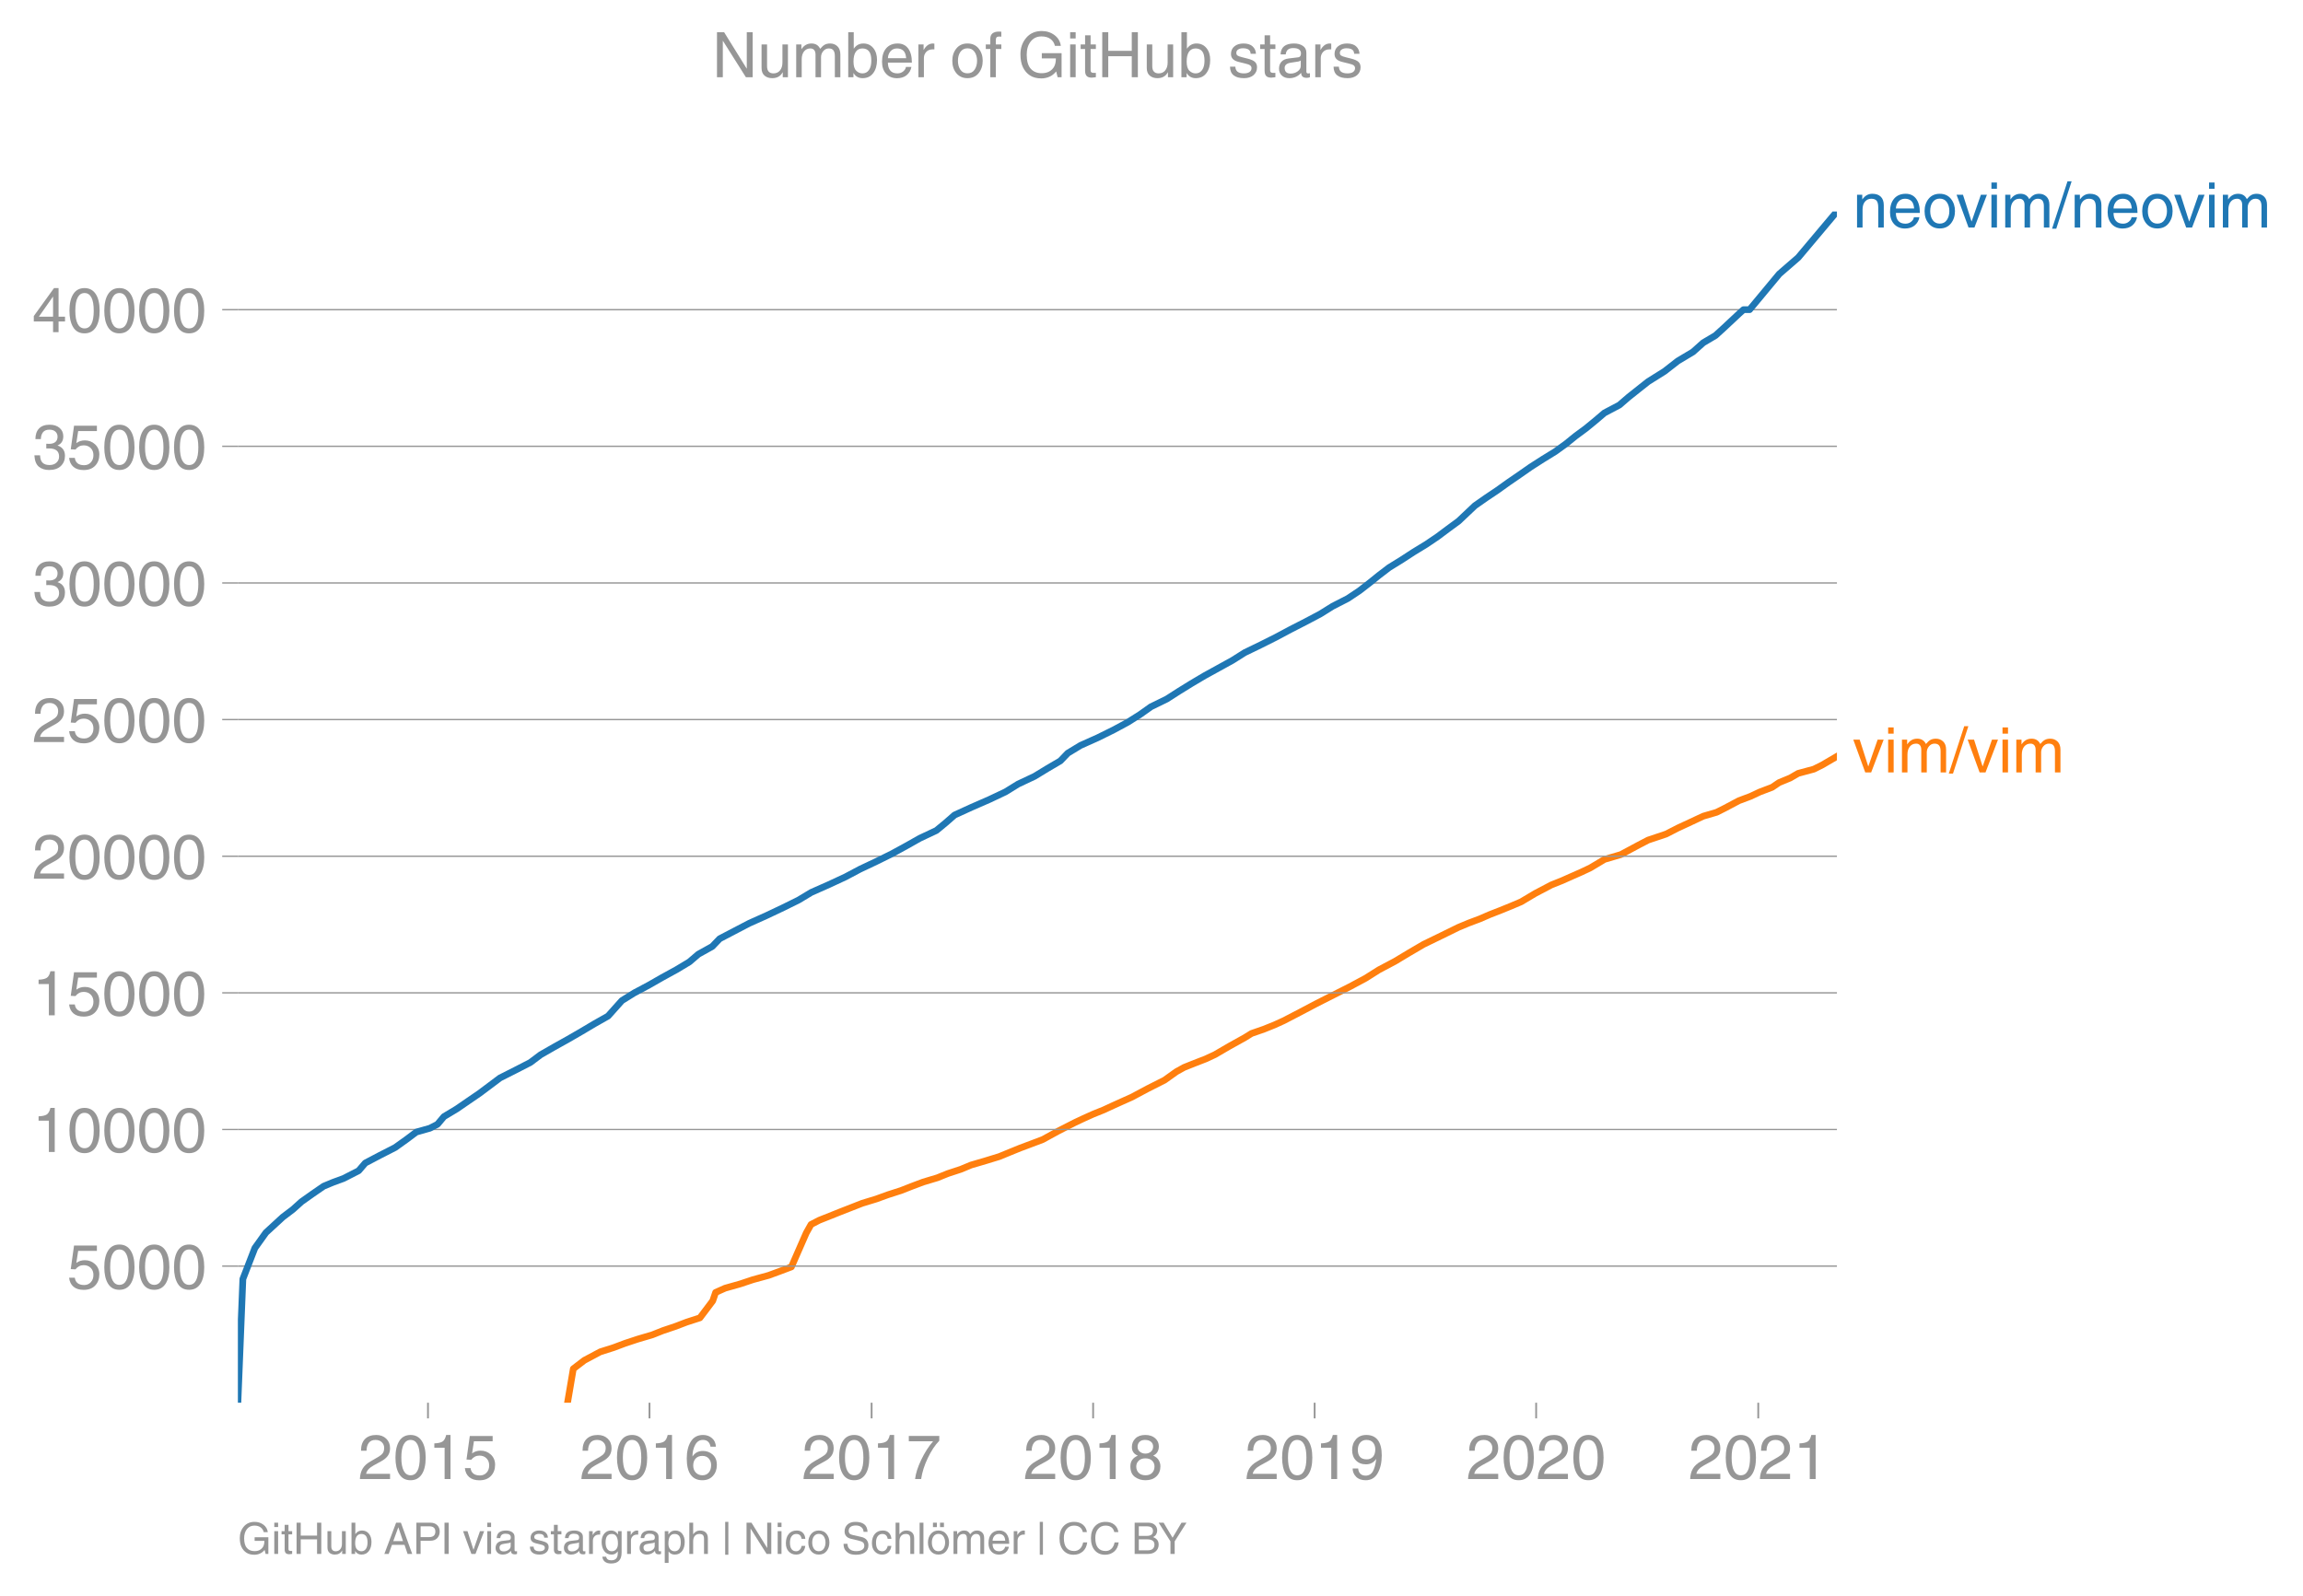
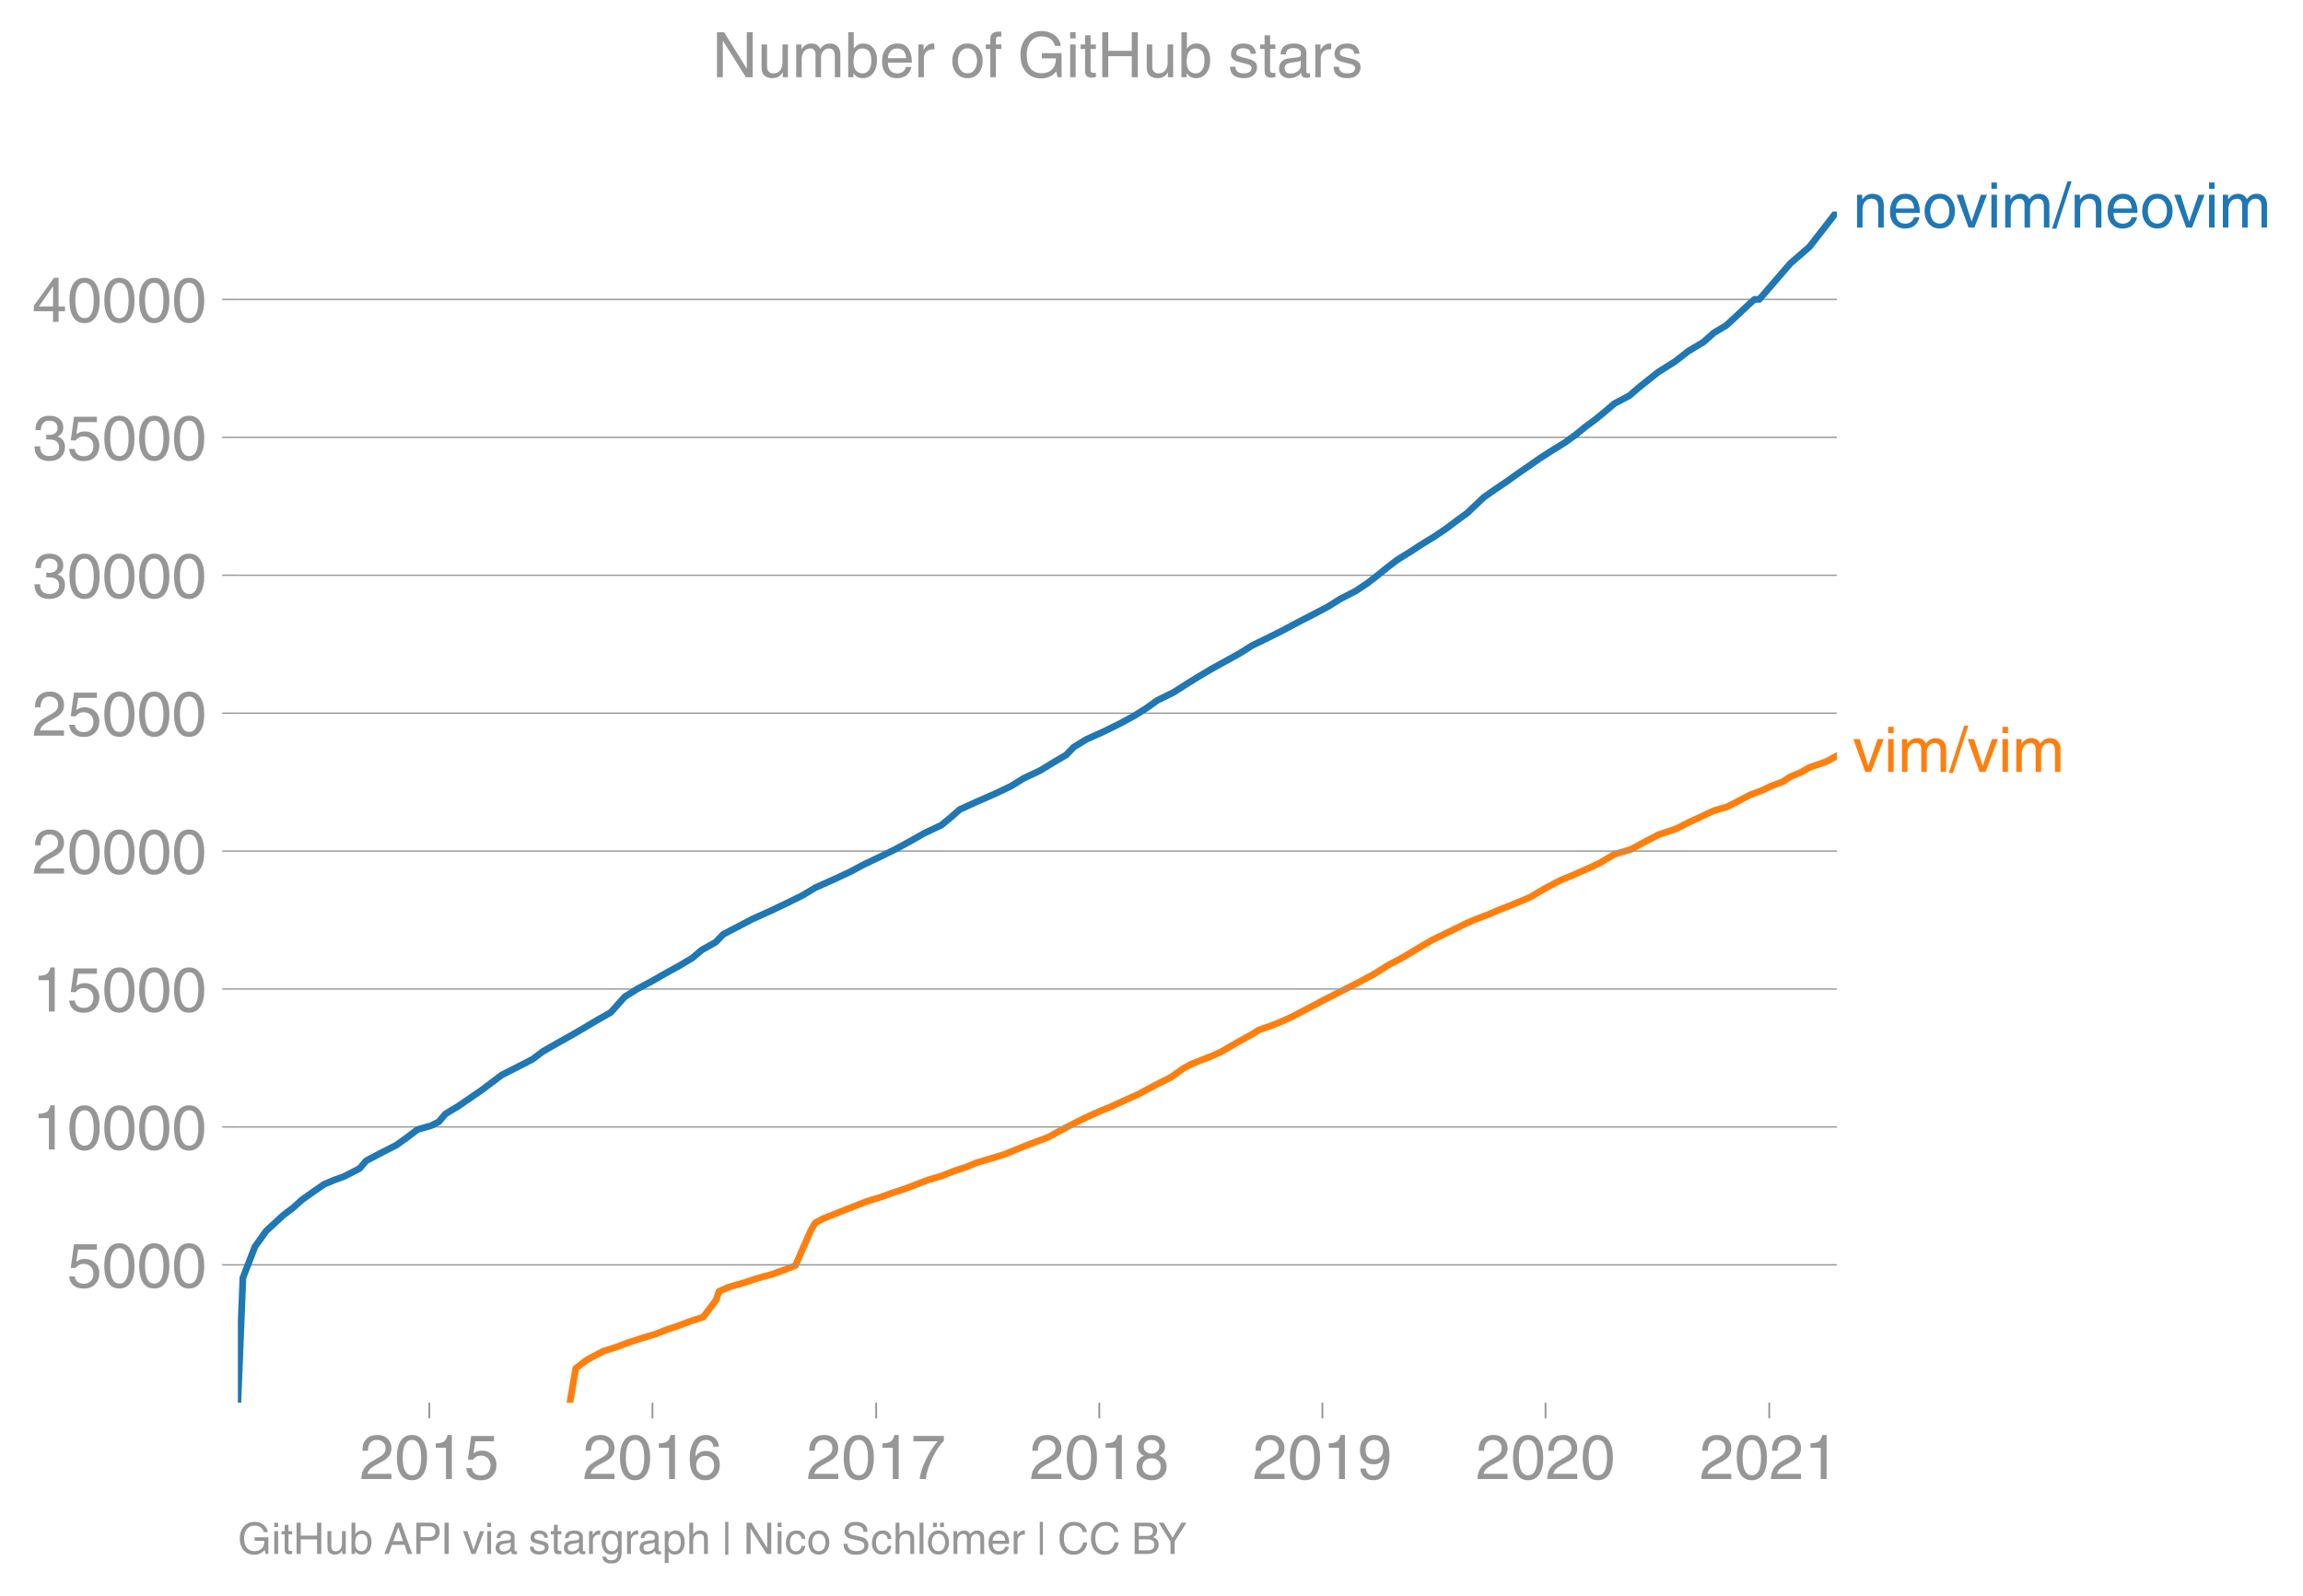
<svg xmlns="http://www.w3.org/2000/svg" xmlns:xlink="http://www.w3.org/1999/xlink" height="475.303" viewBox="0 0 514.337 356.477" width="685.782">
  <defs>
    <style>*{stroke-linecap:butt;stroke-linejoin:round}</style>
  </defs>
  <g id="figure_1">
    <path d="M0 356.477h514.337V0H0z" style="fill:none" id="patch_1" />
    <g id="axes_1">
      <path d="M53.127 313.361h357.12V47.25H53.127z" style="fill:none" id="patch_2" />
-       <path clip-path="url(#p3666fa301f)" d="m126.747 313.361 1.289-7.582 2.471-1.892 3.561-1.899 2.99-.946 2.54-.952 2.866-.947 3.222-.952 2.386-.946 2.816-.946 2.475-.947 2.952-.952 2.86-3.791.648-1.892 2.128-.947 3.371-.952 2.828-.946 3.49-.953 2.58-.946 2.525-.952 3.32-7.582 1.063-1.893 1.823-.946 2.397-.952 2.367-.947 2.437-.952 2.42-.946 3.115-.953 2.61-.946 2.94-.946 2.41-.946 2.535-.953 3.15-.946 2.362-.952 2.88-.946 2.296-.953 3.227-.946 3.084-.946 2.3-.946 2.34-.953 2.527-.946 2.516-.952 3.465-1.899 3.699-1.892 2.015-.947 2.115-.952 2.351-.946 2.047-.946 2.094-.947 2.127-.952 3.543-1.892 3.758-1.9 2.657-1.898 1.707-.946 2.384-.952 2.442-.946 2.044-.947 3.256-1.898 3.419-1.899 1.526-.946 2.744-.952 2.357-.947 2.08-.946 3.652-1.898 3.596-1.899 3.749-1.899 3.745-1.892 3.544-1.899 2.995-1.892 3.584-1.899 3.144-1.892 3.247-1.899 3.906-1.898 3.872-1.899 2.268-.946 2.516-.946 2.181-.947 2.436-.952 2.325-.946 2.25-.953 3.19-1.898 3.603-1.893 2.37-.946 2.134-.952 2.151-.946 2.017-.953 3.169-1.898 3.655-1.075 2.009-1.08 2.013-1.08 2.075-1.081 4.008-1.343 2.617-1.343 2.856-1.325 2.833-1.325 2.966-.867 1.736-.867 3.269-1.733 2.579-.965 2.048-.964 2.765-1.05 1.564-1.057 2.48-1.025 1.776-1.032 3.509-.946 1.893-.946 3.248-1.899" style="fill:none;stroke:#ff7f0e;stroke-linecap:square;stroke-width:1.5" id="line2d_1" />
+       <path clip-path="url(#pad66347483)" d="m127.279 313.361 1.298-7.653 2.489-1.91 3.587-1.916 3.01-.956 2.558-.96 2.888-.956 3.245-.961 2.404-.955 2.835-.955 2.494-.956 2.972-.96 2.88-3.827.654-1.91 2.144-.956 3.395-.961 2.848-.955 3.516-.961 2.598-.955 2.543-.962 3.345-7.653 1.07-1.91 1.836-.955 2.414-.962 2.384-.955 2.455-.96 2.438-.956 3.136-.961 2.629-.955 2.962-.956 2.427-.955 2.554-.96 3.173-.956 2.378-.961 2.902-.955 2.312-.962 3.25-.955 3.106-.955 2.317-.955 2.357-.961 2.545-.955 2.534-.962 3.49-1.916 3.725-1.91 2.03-.955 2.13-.962 2.369-.955 2.061-.955 2.11-.955 2.142-.961 3.568-1.91 3.785-1.917 2.677-1.916 1.719-.955 2.401-.962 2.46-.955 2.058-.955 3.28-1.916 3.444-1.917 1.537-.955 2.763-.961 2.375-.955 2.094-.955 3.678-1.917 3.623-1.916 3.776-1.916 3.772-1.91 3.57-1.917 3.016-1.91 3.61-1.917 3.166-1.91 3.27-1.916 3.936-1.917 3.9-1.916 2.283-.955 2.534-.955 2.198-.955 2.453-.961 2.342-.956 2.266-.96 3.213-1.917 3.63-1.91 2.387-.956 2.149-.96 2.166-.956 2.032-.961 3.192-1.917 3.68-1.084 2.024-1.09 2.028-1.091 2.09-1.091 4.037-1.356 2.636-1.355 2.876-1.338 2.854-1.337 2.987-.875 1.749-.875 3.292-1.75 2.597-.973 2.064-.974 2.784-1.06 1.576-1.066 2.497-1.035 1.79-1.041 3.743-1.3 2.393-1.3" style="fill:none;stroke:#ff7f0e;stroke-linecap:square;stroke-width:1.5" id="line2d_1" />
      <g id="matplotlib.axis_1">
        <g id="xtick_1">
          <g id="line2d_2">
            <defs>
-               <path d="M0 0v3.5" id="mcfb336bdae" style="stroke:#969696;stroke-width:.4" />
-             </defs>
-             <use style="fill:#969696;stroke:#969696;stroke-width:.4" x="95.584" xlink:href="#mcfb336bdae" y="313.361" />
-           </g>
-           <g style="fill:#969696" transform="matrix(.14 0 0 -.14 80.013 330.41)" id="text_1">
+               <path d="M0 0v3.5" id="m77cd63bf27" style="stroke:#969696;stroke-width:.4" />
+             </defs>
+             <use style="fill:#969696;stroke:#969696;stroke-width:.4" x="95.89" xlink:href="#m77cd63bf27" y="313.361" />
+           </g>
+           <g style="fill:#969696" transform="matrix(.14 0 0 -.14 80.32 330.41)" id="text_1">
            <defs>
              <path d="M281 2888q0 793 409 1202 410 410 1148 410 618 0 1012-375t394-969q0-462-227-780-226-317-667-557l-775-425q-684-375-775-863h2444V0H166q25 634 275 1056t781 728l806 469q322 185 469 383t147 545q0 344-241 578-240 235-650 235-453 0-678-299-225-298-231-807H281z" id="HelveticaWorld-Regular-32" transform="scale(.01563)" />
              <path d="M2719 2188q0 903-239 1354-239 452-702 452-453 0-697-452-243-451-243-1354 0-875 240-1340 241-464 700-464 463 0 702 448 239 449 239 1356zm603 0q0-1107-400-1709-400-601-1144-601-772 0-1156 623-384 624-384 1687 0 1090 393 1701 394 611 1147 611 744 0 1144-608t400-1704z" id="HelveticaWorld-Regular-30" transform="scale(.01563)" />
              <path d="M2297 0h-600v3194H647v447q550 18 818 176 269 158 391 683h441V0z" id="HelveticaWorld-Regular-31" transform="scale(.01563)" />
              <path d="M941 2619q372 281 872 281 606 0 1042-403t436-1038q0-690-421-1139-420-448-1179-448-660 0-1041 323-381 324-444 918h582q43-363 284-555t669-192q415 0 681 287 266 288 266 735 0 456-279 731-278 275-718 275-500 0-835-428l-484 25 337 2406h2332v-544H1131L941 2619z" id="HelveticaWorld-Regular-35" transform="scale(.01563)" />
            </defs>
            <use xlink:href="#HelveticaWorld-Regular-32" />
            <use x="55.615" xlink:href="#HelveticaWorld-Regular-30" />
            <use x="111.23" xlink:href="#HelveticaWorld-Regular-31" />
            <use x="166.846" xlink:href="#HelveticaWorld-Regular-35" />
          </g>
        </g>
        <g id="xtick_2">
-           <use style="fill:#969696;stroke:#969696;stroke-width:.4" x="145.054" xlink:href="#mcfb336bdae" y="313.361" id="line2d_3" />
-           <g style="fill:#969696" transform="matrix(.14 0 0 -.14 129.484 330.41)" id="text_2">
+           <use style="fill:#969696;stroke:#969696;stroke-width:.4" x="145.718" xlink:href="#m77cd63bf27" y="313.361" id="line2d_3" />
+           <g style="fill:#969696" transform="matrix(.14 0 0 -.14 130.147 330.41)" id="text_2">
            <defs>
              <path d="M903 1381q0-440 262-719 263-278 685-278 403 0 642 284 239 285 239 748 0 403-236 675t-670 272q-422 0-672-266t-250-716zm1766 1922q-63 344-255 517-192 174-520 174-519 0-791-507-272-506-278-1159l13-12q359 553 1068 553 566 0 988-375t422-1053q0-672-400-1118-400-445-1078-445-782 0-1188 556-406 557-406 1660 0 1062 415 1734 416 672 1247 672 538 0 910-321 372-320 403-876h-550z" id="HelveticaWorld-Regular-36" transform="scale(.01563)" />
            </defs>
            <use xlink:href="#HelveticaWorld-Regular-32" />
            <use x="55.615" xlink:href="#HelveticaWorld-Regular-30" />
            <use x="111.23" xlink:href="#HelveticaWorld-Regular-31" />
            <use x="166.846" xlink:href="#HelveticaWorld-Regular-36" />
          </g>
        </g>
        <g id="xtick_3">
-           <use style="fill:#969696;stroke:#969696;stroke-width:.4" x="194.661" xlink:href="#mcfb336bdae" y="313.361" id="line2d_4" />
-           <g style="fill:#969696" transform="matrix(.14 0 0 -.14 179.09 330.41)" id="text_3">
+           <use style="fill:#969696;stroke:#969696;stroke-width:.4" x="195.682" xlink:href="#m77cd63bf27" y="313.361" id="line2d_4" />
+           <g style="fill:#969696" transform="matrix(.14 0 0 -.14 180.111 330.41)" id="text_3">
            <defs>
              <path d="M238 4403h3109v-494q-641-653-1172-1766Q1644 1031 1497 0H878q94 850 622 1954 528 1105 1213 1899H238v550z" id="HelveticaWorld-Regular-37" transform="scale(.01563)" />
            </defs>
            <use xlink:href="#HelveticaWorld-Regular-32" />
            <use x="55.615" xlink:href="#HelveticaWorld-Regular-30" />
            <use x="111.23" xlink:href="#HelveticaWorld-Regular-31" />
            <use x="166.846" xlink:href="#HelveticaWorld-Regular-37" />
          </g>
        </g>
        <g id="xtick_4">
-           <use style="fill:#969696;stroke:#969696;stroke-width:.4" x="244.131" xlink:href="#mcfb336bdae" y="313.361" id="line2d_5" />
-           <g style="fill:#969696" transform="matrix(.14 0 0 -.14 228.56 330.41)" id="text_4">
+           <use style="fill:#969696;stroke:#969696;stroke-width:.4" x="245.51" xlink:href="#m77cd63bf27" y="313.361" id="line2d_5" />
+           <g style="fill:#969696" transform="matrix(.14 0 0 -.14 229.94 330.41)" id="text_4">
            <defs>
              <path d="M1766 2597q347 0 573 198 227 199 227 527 0 294-218 483-217 189-620 189-359 0-555-199-195-198-195-504 0-328 244-511t544-183zm6-484q-434 0-681-241t-247-591q0-403 250-650t712-247q410 0 655 247t245 657q0 350-245 587-245 238-689 238zm1378 1228q0-678-578-947 397-178 567-471 170-292 170-623 0-641-413-1032-412-390-1112-390-612 0-1076 336T244 1306q0 763 762 1082-609 243-609 875 0 531 361 884t1001 353q641 0 1016-333t375-826z" id="HelveticaWorld-Regular-38" transform="scale(.01563)" />
            </defs>
            <use xlink:href="#HelveticaWorld-Regular-32" />
            <use x="55.615" xlink:href="#HelveticaWorld-Regular-30" />
            <use x="111.23" xlink:href="#HelveticaWorld-Regular-31" />
            <use x="166.846" xlink:href="#HelveticaWorld-Regular-38" />
          </g>
        </g>
        <g id="xtick_5">
-           <use style="fill:#969696;stroke:#969696;stroke-width:.4" x="293.602" xlink:href="#mcfb336bdae" y="313.361" id="line2d_6" />
-           <g style="fill:#969696" transform="matrix(.14 0 0 -.14 278.031 330.41)" id="text_5">
+           <use style="fill:#969696;stroke:#969696;stroke-width:.4" x="295.337" xlink:href="#m77cd63bf27" y="313.361" id="line2d_6" />
+           <g style="fill:#969696" transform="matrix(.14 0 0 -.14 279.767 330.41)" id="text_5">
            <defs>
              <path d="M1766 2009q384 0 624 259 241 260 241 766 0 416-228 688t-681 272q-391 0-632-275-240-275-240-738 0-472 225-722t691-250zm-82-506q-640 0-1028 397-387 397-387 1056 0 666 390 1105 391 439 1057 439 775 0 1175-522t400-1565q0-1082-410-1809-409-726-1225-726-637 0-987 358t-350 845h565q25-337 220-536 196-198 540-198 487 0 737 434 250 435 344 1247l-12 13q-363-538-1029-538z" id="HelveticaWorld-Regular-39" transform="scale(.01563)" />
            </defs>
            <use xlink:href="#HelveticaWorld-Regular-32" />
            <use x="55.615" xlink:href="#HelveticaWorld-Regular-30" />
            <use x="111.23" xlink:href="#HelveticaWorld-Regular-31" />
            <use x="166.846" xlink:href="#HelveticaWorld-Regular-39" />
          </g>
        </g>
        <g id="xtick_6">
-           <use style="fill:#969696;stroke:#969696;stroke-width:.4" x="343.073" xlink:href="#mcfb336bdae" y="313.361" id="line2d_7" />
-           <g style="fill:#969696" transform="matrix(.14 0 0 -.14 327.502 330.41)" id="text_6">
+           <use style="fill:#969696;stroke:#969696;stroke-width:.4" x="345.165" xlink:href="#m77cd63bf27" y="313.361" id="line2d_7" />
+           <g style="fill:#969696" transform="matrix(.14 0 0 -.14 329.594 330.41)" id="text_6">
            <use xlink:href="#HelveticaWorld-Regular-32" />
            <use x="55.615" xlink:href="#HelveticaWorld-Regular-30" />
            <use x="111.23" xlink:href="#HelveticaWorld-Regular-32" />
            <use x="166.846" xlink:href="#HelveticaWorld-Regular-30" />
          </g>
        </g>
        <g id="xtick_7">
-           <use style="fill:#969696;stroke:#969696;stroke-width:.4" x="392.679" xlink:href="#mcfb336bdae" y="313.361" id="line2d_8" />
-           <g style="fill:#969696" transform="matrix(.14 0 0 -.14 377.108 330.41)" id="text_7">
+           <use style="fill:#969696;stroke:#969696;stroke-width:.4" x="395.129" xlink:href="#m77cd63bf27" y="313.361" id="line2d_8" />
+           <g style="fill:#969696" transform="matrix(.14 0 0 -.14 379.559 330.41)" id="text_7">
            <use xlink:href="#HelveticaWorld-Regular-32" />
            <use x="55.615" xlink:href="#HelveticaWorld-Regular-30" />
            <use x="111.23" xlink:href="#HelveticaWorld-Regular-32" />
            <use x="166.846" xlink:href="#HelveticaWorld-Regular-31" />
          </g>
        </g>
      </g>
      <g id="matplotlib.axis_2">
        <g id="ytick_1">
-           <path clip-path="url(#p3666fa301f)" d="M53.127 282.844h357.12" style="fill:none;stroke:#969696;stroke-linecap:square;stroke-width:.3" id="line2d_9" />
+           <path clip-path="url(#pad66347483)" d="M53.127 282.558h357.12" style="fill:none;stroke:#969696;stroke-linecap:square;stroke-width:.3" id="line2d_9" />
          <g id="line2d_10">
            <defs>
-               <path d="M0 0h-3.5" id="ma2a917cc56" style="stroke:#969696;stroke-width:.3" />
-             </defs>
-             <use style="fill:#969696;stroke:#969696;stroke-width:.3" x="53.127" xlink:href="#ma2a917cc56" y="282.844" />
-           </g>
-           <g style="fill:#969696" transform="matrix(.14 0 0 -.14 14.985 287.868)" id="text_8">
+               <path d="M0 0h-3.5" id="m004948a271" style="stroke:#969696;stroke-width:.3" />
+             </defs>
+             <use style="fill:#969696;stroke:#969696;stroke-width:.3" x="53.127" xlink:href="#m004948a271" y="282.558" />
+           </g>
+           <g style="fill:#969696" transform="matrix(.14 0 0 -.14 14.985 287.582)" id="text_8">
            <use xlink:href="#HelveticaWorld-Regular-35" />
            <use x="55.615" xlink:href="#HelveticaWorld-Regular-30" />
            <use x="111.23" xlink:href="#HelveticaWorld-Regular-30" />
            <use x="166.846" xlink:href="#HelveticaWorld-Regular-30" />
          </g>
        </g>
        <g id="ytick_2">
-           <path clip-path="url(#p3666fa301f)" d="M53.127 252.32h357.12" style="fill:none;stroke:#969696;stroke-linecap:square;stroke-width:.3" id="line2d_11" />
-           <use style="fill:#969696;stroke:#969696;stroke-width:.3" x="53.127" xlink:href="#ma2a917cc56" y="252.32" id="line2d_12" />
-           <g style="fill:#969696" transform="matrix(.14 0 0 -.14 7.2 257.345)" id="text_9">
+           <path clip-path="url(#pad66347483)" d="M53.127 251.748h357.12" style="fill:none;stroke:#969696;stroke-linecap:square;stroke-width:.3" id="line2d_11" />
+           <use style="fill:#969696;stroke:#969696;stroke-width:.3" x="53.127" xlink:href="#m004948a271" y="251.748" id="line2d_12" />
+           <g style="fill:#969696" transform="matrix(.14 0 0 -.14 7.2 256.772)" id="text_9">
            <use xlink:href="#HelveticaWorld-Regular-31" />
            <use x="55.615" xlink:href="#HelveticaWorld-Regular-30" />
            <use x="111.23" xlink:href="#HelveticaWorld-Regular-30" />
            <use x="166.846" xlink:href="#HelveticaWorld-Regular-30" />
            <use x="222.461" xlink:href="#HelveticaWorld-Regular-30" />
          </g>
        </g>
        <g id="ytick_3">
-           <path clip-path="url(#p3666fa301f)" d="M53.127 221.796h357.12" style="fill:none;stroke:#969696;stroke-linecap:square;stroke-width:.3" id="line2d_13" />
-           <use style="fill:#969696;stroke:#969696;stroke-width:.3" x="53.127" xlink:href="#ma2a917cc56" y="221.796" id="line2d_14" />
-           <g style="fill:#969696" transform="matrix(.14 0 0 -.14 7.2 226.821)" id="text_10">
+           <path clip-path="url(#pad66347483)" d="M53.127 220.938h357.12" style="fill:none;stroke:#969696;stroke-linecap:square;stroke-width:.3" id="line2d_13" />
+           <use style="fill:#969696;stroke:#969696;stroke-width:.3" x="53.127" xlink:href="#m004948a271" y="220.938" id="line2d_14" />
+           <g style="fill:#969696" transform="matrix(.14 0 0 -.14 7.2 225.962)" id="text_10">
            <use xlink:href="#HelveticaWorld-Regular-31" />
            <use x="55.615" xlink:href="#HelveticaWorld-Regular-35" />
            <use x="111.23" xlink:href="#HelveticaWorld-Regular-30" />
            <use x="166.846" xlink:href="#HelveticaWorld-Regular-30" />
            <use x="222.461" xlink:href="#HelveticaWorld-Regular-30" />
          </g>
        </g>
        <g id="ytick_4">
-           <path clip-path="url(#p3666fa301f)" d="M53.127 191.273h357.12" style="fill:none;stroke:#969696;stroke-linecap:square;stroke-width:.3" id="line2d_15" />
-           <use style="fill:#969696;stroke:#969696;stroke-width:.3" x="53.127" xlink:href="#ma2a917cc56" y="191.273" id="line2d_16" />
-           <g style="fill:#969696" transform="matrix(.14 0 0 -.14 7.2 196.297)" id="text_11">
+           <path clip-path="url(#pad66347483)" d="M53.127 190.128h357.12" style="fill:none;stroke:#969696;stroke-linecap:square;stroke-width:.3" id="line2d_15" />
+           <use style="fill:#969696;stroke:#969696;stroke-width:.3" x="53.127" xlink:href="#m004948a271" y="190.128" id="line2d_16" />
+           <g style="fill:#969696" transform="matrix(.14 0 0 -.14 7.2 195.152)" id="text_11">
            <use xlink:href="#HelveticaWorld-Regular-32" />
            <use x="55.615" xlink:href="#HelveticaWorld-Regular-30" />
            <use x="111.23" xlink:href="#HelveticaWorld-Regular-30" />
            <use x="166.846" xlink:href="#HelveticaWorld-Regular-30" />
            <use x="222.461" xlink:href="#HelveticaWorld-Regular-30" />
          </g>
        </g>
        <g id="ytick_5">
-           <path clip-path="url(#p3666fa301f)" d="M53.127 160.749h357.12" style="fill:none;stroke:#969696;stroke-linecap:square;stroke-width:.3" id="line2d_17" />
-           <use style="fill:#969696;stroke:#969696;stroke-width:.3" x="53.127" xlink:href="#ma2a917cc56" y="160.749" id="line2d_18" />
-           <g style="fill:#969696" transform="matrix(.14 0 0 -.14 7.2 165.774)" id="text_12">
+           <path clip-path="url(#pad66347483)" d="M53.127 159.318h357.12" style="fill:none;stroke:#969696;stroke-linecap:square;stroke-width:.3" id="line2d_17" />
+           <use style="fill:#969696;stroke:#969696;stroke-width:.3" x="53.127" xlink:href="#m004948a271" y="159.318" id="line2d_18" />
+           <g style="fill:#969696" transform="matrix(.14 0 0 -.14 7.2 164.342)" id="text_12">
            <use xlink:href="#HelveticaWorld-Regular-32" />
            <use x="55.615" xlink:href="#HelveticaWorld-Regular-35" />
            <use x="111.23" xlink:href="#HelveticaWorld-Regular-30" />
            <use x="166.846" xlink:href="#HelveticaWorld-Regular-30" />
            <use x="222.461" xlink:href="#HelveticaWorld-Regular-30" />
          </g>
        </g>
        <g id="ytick_6">
-           <path clip-path="url(#p3666fa301f)" d="M53.127 130.225h357.12" style="fill:none;stroke:#969696;stroke-linecap:square;stroke-width:.3" id="line2d_19" />
-           <use style="fill:#969696;stroke:#969696;stroke-width:.3" x="53.127" xlink:href="#ma2a917cc56" y="130.225" id="line2d_20" />
-           <g style="fill:#969696" transform="matrix(.14 0 0 -.14 7.2 135.25)" id="text_13">
+           <path clip-path="url(#pad66347483)" d="M53.127 128.508h357.12" style="fill:none;stroke:#969696;stroke-linecap:square;stroke-width:.3" id="line2d_19" />
+           <use style="fill:#969696;stroke:#969696;stroke-width:.3" x="53.127" xlink:href="#m004948a271" y="128.508" id="line2d_20" />
+           <g style="fill:#969696" transform="matrix(.14 0 0 -.14 7.2 133.532)" id="text_13">
            <defs>
              <path d="M1434 2559q141-12 294-12 397 0 626 183 230 183 230 554 0 300-214 505t-617 205q-447 0-655-263-207-262-220-703H325q0 703 369 1087 369 385 1084 385 635 0 1013-327 378-326 378-857 0-685-578-928v-13q750-256 750-1050 0-634-422-1041-422-406-1197-406-634 0-1044 333-409 333-459 1164h581q13-519 256-755 244-236 703-236 444 0 713 247t269 622q0 410-257 619-256 209-793 209-128 0-257-6v484z" id="HelveticaWorld-Regular-33" transform="scale(.01563)" />
            </defs>
            <use xlink:href="#HelveticaWorld-Regular-33" />
            <use x="55.615" xlink:href="#HelveticaWorld-Regular-30" />
            <use x="111.23" xlink:href="#HelveticaWorld-Regular-30" />
            <use x="166.846" xlink:href="#HelveticaWorld-Regular-30" />
            <use x="222.461" xlink:href="#HelveticaWorld-Regular-30" />
          </g>
        </g>
        <g id="ytick_7">
-           <path clip-path="url(#p3666fa301f)" d="M53.127 99.701h357.12" style="fill:none;stroke:#969696;stroke-linecap:square;stroke-width:.3" id="line2d_21" />
-           <use style="fill:#969696;stroke:#969696;stroke-width:.3" x="53.127" xlink:href="#ma2a917cc56" y="99.701" id="line2d_22" />
-           <g style="fill:#969696" transform="matrix(.14 0 0 -.14 7.2 104.726)" id="text_14">
+           <path clip-path="url(#pad66347483)" d="M53.127 97.698h357.12" style="fill:none;stroke:#969696;stroke-linecap:square;stroke-width:.3" id="line2d_21" />
+           <use style="fill:#969696;stroke:#969696;stroke-width:.3" x="53.127" xlink:href="#m004948a271" y="97.698" id="line2d_22" />
+           <g style="fill:#969696" transform="matrix(.14 0 0 -.14 7.2 102.722)" id="text_14">
            <use xlink:href="#HelveticaWorld-Regular-33" />
            <use x="55.615" xlink:href="#HelveticaWorld-Regular-35" />
            <use x="111.23" xlink:href="#HelveticaWorld-Regular-30" />
            <use x="166.846" xlink:href="#HelveticaWorld-Regular-30" />
            <use x="222.461" xlink:href="#HelveticaWorld-Regular-30" />
          </g>
        </g>
        <g id="ytick_8">
-           <path clip-path="url(#p3666fa301f)" d="M53.127 69.178h357.12" style="fill:none;stroke:#969696;stroke-linecap:square;stroke-width:.3" id="line2d_23" />
-           <use style="fill:#969696;stroke:#969696;stroke-width:.3" x="53.127" xlink:href="#ma2a917cc56" y="69.178" id="line2d_24" />
-           <g style="fill:#969696" transform="matrix(.14 0 0 -.14 7.2 74.202)" id="text_15">
+           <path clip-path="url(#pad66347483)" d="M53.127 66.888h357.12" style="fill:none;stroke:#969696;stroke-linecap:square;stroke-width:.3" id="line2d_23" />
+           <use style="fill:#969696;stroke:#969696;stroke-width:.3" x="53.127" xlink:href="#m004948a271" y="66.888" id="line2d_24" />
+           <g style="fill:#969696" transform="matrix(.14 0 0 -.14 7.2 71.912)" id="text_15">
            <defs>
              <path d="M678 1581h1447v2041h-12L678 1581zm2010-487V0h-563v1094H159v550l2063 2856h466V1581h659v-487h-659z" id="HelveticaWorld-Regular-34" transform="scale(.01563)" />
            </defs>
            <use xlink:href="#HelveticaWorld-Regular-34" />
            <use x="55.615" xlink:href="#HelveticaWorld-Regular-30" />
            <use x="111.23" xlink:href="#HelveticaWorld-Regular-30" />
            <use x="166.846" xlink:href="#HelveticaWorld-Regular-30" />
            <use x="222.461" xlink:href="#HelveticaWorld-Regular-30" />
          </g>
        </g>
      </g>
-       <path clip-path="url(#p3666fa301f)" d="m53.127 313.361 1.112-27.636 2.678-6.91 2.473-3.456 3.755-3.455 2.277-1.728 1.919-1.727 2.437-1.728 2.508-1.728 2.073-.86 2.358-.867 3.381-1.728 1.482-1.727 3.286-1.728 3.38-1.728 2.422-1.727 2.305-1.728 3.032-.86 1.69-.868 1.452-1.727 2.873-1.728 2.513-1.728 2.524-1.727 2.31-1.728 2.301-1.728 3.42-1.727 3.357-1.728 2.299-1.727 3.015-1.728 3.096-1.728 2.984-1.727 2.912-1.728 3.052-1.728 3.087-3.455 2.773-1.728 3.241-1.727 3.021-1.728 3.15-1.728 2.874-1.727 2.024-1.728 3.098-1.727 1.656-1.728 3.305-1.728 3.308-1.727 3.854-1.728 3.648-1.728 3.486-1.721 2.875-1.728 3.9-1.728 3.718-1.727 3.253-1.728 3.655-1.727 3.493-1.728 3.162-1.728 3.062-1.727 3.675-1.728 2.097-1.728 1.972-1.727 3.784-1.728 3.954-1.728 3.651-1.727 2.792-1.728 3.665-1.728 2.838-1.727 2.938-1.728 1.66-1.727 2.847-1.728 3.858-1.728 3.497-1.727 3.204-1.728 2.739-1.728 2.432-1.727 3.534-1.728 2.692-1.728 2.795-1.727 2.913-1.728 3.139-1.728 3.13-1.727 2.738-1.728 3.565-1.727 3.445-1.728 3.233-1.728 3.37-1.727 3.263-1.728 2.773-1.728 3.374-1.727 2.588-1.728 2.235-1.728 2.144-1.727 2.261-1.728 2.797-1.728 2.656-1.727 2.829-1.728 2.554-1.727 2.311-1.728 2.354-1.728 3.653-3.455 2.47-1.728 2.573-1.727 2.412-1.728 2.517-1.728 2.473-1.727 2.694-1.728 2.806-1.728 2.393-1.727 2.132-1.728 2.336-1.727 2.108-1.728 2.031-1.728 3.32-1.746 2.02-1.746 2.193-1.746 2.217-1.752 3.669-2.301 2.954-2.302 3.396-2.033 2.28-2.039 2.732-1.617 1.787-1.624 3.47-3.248 1.004-.903h1.361l6.625-7.973 4.232-3.67 8.647-10.286" style="fill:none;stroke:#1f77b4;stroke-linecap:square;stroke-width:1.5" id="line2d_25" />
+       <path clip-path="url(#pad66347483)" d="m53.127 313.361 1.12-27.895 2.697-6.975 2.491-3.488 3.783-3.488 2.292-1.744 1.933-1.743 2.455-1.744 2.527-1.744 2.087-.869 2.375-.875 3.406-1.744 1.493-1.744 3.309-1.744 3.405-1.743 2.44-1.744 2.32-1.744 3.054-.869 1.703-.875 1.462-1.744 2.894-1.744 2.531-1.743 2.542-1.744 2.326-1.744 2.319-1.744 3.444-1.744 3.382-1.744 2.315-1.743 3.037-1.744 3.118-1.744 3.006-1.744 2.932-1.744 3.075-1.744 3.109-3.487 2.793-1.744 3.265-1.744 3.042-1.744 3.174-1.744 2.894-1.744 2.038-1.743 3.12-1.744 1.669-1.744 3.328-1.744 3.333-1.744 3.88-1.744 3.676-1.744 3.51-1.737 2.897-1.744 3.928-1.744 3.744-1.744 3.276-1.744 3.682-1.743 3.518-1.744 3.185-1.744 3.084-1.744 3.702-1.744 2.112-1.744 1.986-1.744 3.811-1.743 3.983-1.744 3.678-1.744 2.811-1.744 3.691-1.744 2.86-1.744 2.958-1.743 1.672-1.744 2.868-1.744 3.886-1.744 3.522-1.744 3.227-1.744 2.759-1.744 2.45-1.743 3.56-1.744 2.71-1.744 2.816-1.744 2.934-1.744 3.161-1.744 3.153-1.743 2.758-1.744 3.59-1.744 3.47-1.744 3.256-1.744 3.395-1.744 3.287-1.744 2.792-1.743 3.4-1.744 2.605-1.744 2.252-1.744 2.16-1.744 2.277-1.744 2.817-1.743 2.674-1.744 2.85-1.744 2.573-1.744 2.328-1.744 2.37-1.744 3.68-3.487 2.488-1.744 2.592-1.744 2.428-1.744 2.536-1.744 2.49-1.744 2.714-1.743 2.826-1.744 2.41-1.744 2.147-1.744 2.354-1.744 2.123-1.744 2.046-1.743 3.344-1.763 2.033-1.762 2.21-1.762 2.233-1.769 3.695-2.323 2.976-2.323 3.42-2.052 2.296-2.058 2.752-1.633 1.8-1.64 3.496-3.277 1.01-.912H392.894l6.958-8.048 4.263-3.703 6.132-7.888" style="fill:none;stroke:#1f77b4;stroke-linecap:square;stroke-width:1.5" id="line2d_25" />
      <g style="fill:#1f77b4" transform="matrix(.14 0 0 -.14 413.818 50.825)" id="text_16">
        <defs>
          <path d="M3150 0h-566v2059q0 475-166 677-165 202-549 202-378 0-632-288-253-287-253-825V0H422v3347h531v-472h13q397 569 1012 569 569 0 870-302 302-301 302-864V0z" id="HelveticaWorld-Regular-6e" transform="scale(.01563)" />
          <path d="M2719 1941q-44 543-288 770-243 227-647 227-409 0-661-288-251-287-267-709h1863zm537-891q-93-519-509-859-366-288-963-294-703 6-1116 461-412 455-412 1223 0 882 425 1372 425 491 1182 491 678 0 1059-507 381-506 381-1446H856q0-525 244-813 244-287 731-287 344 0 591 207 247 208 272 452h562z" id="HelveticaWorld-Regular-65" transform="scale(.01563)" />
          <path d="M813 1678q0-559 253-920t718-361q482 0 732 378t250 903q0 531-250 901-250 371-732 371-446 0-709-349-262-348-262-923zm-575 0q0 747 415 1256 416 510 1131 510 732 0 1144-516 413-515 413-1250 0-737-410-1256Q2522-97 1784-97q-709 0-1128 503-418 503-418 1272z" id="HelveticaWorld-Regular-6f" transform="scale(.01563)" />
          <path d="M2522 3347h616L1863 0h-604L38 3347h653l872-2725h12l947 2725z" id="HelveticaWorld-Regular-76" transform="scale(.01563)" />
          <path d="M422 3956v638h562v-638H422zM984 0H422v3347h562V0z" id="HelveticaWorld-Regular-69" transform="scale(.01563)" />
          <path d="M422 3347h531v-472h13q378 569 1012 569 628 0 891-544 240 294 465 419t557 125q434 0 735-285 302-284 302-843V0h-562v2163q0 390-147 582-147 193-475 193-331 0-560-269-228-269-228-628V0h-562v2316q0 290-135 456-134 166-390 166-403 0-644-300t-241-813V0H422v3347z" id="HelveticaWorld-Regular-6d" transform="scale(.01563)" />
          <path d="M319-122h-428l1575 4838h422L319-122z" id="HelveticaWorld-Regular-2f" transform="scale(.01563)" />
        </defs>
        <use xlink:href="#HelveticaWorld-Regular-6e" />
        <use x="55.176" xlink:href="#HelveticaWorld-Regular-65" />
        <use x="110.596" xlink:href="#HelveticaWorld-Regular-6f" />
        <use x="164.754" xlink:href="#HelveticaWorld-Regular-76" />
        <use x="214.363" xlink:href="#HelveticaWorld-Regular-69" />
        <use x="236.385" xlink:href="#HelveticaWorld-Regular-6d" />
        <use x="319.393" xlink:href="#HelveticaWorld-Regular-2f" />
        <use x="347.176" xlink:href="#HelveticaWorld-Regular-6e" />
        <use x="402.352" xlink:href="#HelveticaWorld-Regular-65" />
        <use x="457.771" xlink:href="#HelveticaWorld-Regular-6f" />
        <use x="511.93" xlink:href="#HelveticaWorld-Regular-76" />
        <use x="561.539" xlink:href="#HelveticaWorld-Regular-69" />
        <use x="583.561" xlink:href="#HelveticaWorld-Regular-6d" />
      </g>
-       <g style="fill:#ff7f0e" transform="matrix(.14 0 0 -.14 413.818 172.553)" id="text_17">
+       <g style="fill:#ff7f0e" transform="matrix(.14 0 0 -.14 413.818 172.426)" id="text_17">
        <use xlink:href="#HelveticaWorld-Regular-76" />
        <use x="49.609" xlink:href="#HelveticaWorld-Regular-69" />
        <use x="71.631" xlink:href="#HelveticaWorld-Regular-6d" />
        <use x="154.639" xlink:href="#HelveticaWorld-Regular-2f" />
        <use x="182.422" xlink:href="#HelveticaWorld-Regular-76" />
        <use x="232.031" xlink:href="#HelveticaWorld-Regular-69" />
        <use x="254.053" xlink:href="#HelveticaWorld-Regular-6d" />
      </g>
      <g style="fill:#969696" transform="matrix(.09716 0 0 -.09716 53.127 347.138)" id="text_18">
        <defs>
          <path d="M2463 2456h2018V0h-403l-150 594q-294-375-691-546-396-170-824-170-691 0-1155 301-464 302-721 833-256 532-256 1326 0 990 589 1684t1586 694q744 0 1300-416 557-416 647-1100h-600q-109 453-462 709-353 257-916 257-678 0-1091-511-412-511-412-1352 0-978 409-1436 410-458 1119-458 463 0 783 183t492 497q172 314 172 836H2463v531z" id="HelveticaWorld-Regular-47" transform="scale(.01563)" />
          <path d="M1100 2881V703q0-128 70-195 71-67 252-67h216V0q-307-44-422-44-353 0-516 169-162 169-162 547v2209H84v466h454v934h562v-934h538v-466h-538z" id="HelveticaWorld-Regular-74" transform="scale(.01563)" />
          <path d="M4153 0h-622v2144H1131V0H519v4594h612V2694h2400v1900h622V0z" id="HelveticaWorld-Regular-48" transform="scale(.01563)" />
          <path d="M391 3347h562V1125q0-369 167-552 168-182 480-182 434 0 678 307 244 308 244 805v1844h562V0h-531v488l-12 12Q2222-97 1478-97q-481 0-784 262-303 263-303 776v2406z" id="HelveticaWorld-Regular-75" transform="scale(.01563)" />
          <path d="M2778 1684q0 672-238 963-237 291-677 291-447-7-676-349-228-342-228-989 0-659 275-934t641-275q416 0 659 342 244 342 244 951zM422 0v4594h562V2925h13q359 519 969 519 625 0 1009-464t384-1208q0-838-388-1354Q2584-97 1888-97q-613 0-922 513h-13V0H422z" id="HelveticaWorld-Regular-62" transform="scale(.01563)" />
          <path d="m2816 1888-678 2021h-13l-737-2021h1428zm-1619-550L716 0H78l1728 4594h703L4172 0h-678l-453 1338H1197z" id="HelveticaWorld-Regular-41" transform="scale(.01563)" />
          <path d="M1141 2472h1234q466 0 700 204 234 205 234 621 0 372-225 569t-684 197H1141V2472zm0-2472H519v4594h2065q616 0 991-358t375-933q0-597-363-980-362-382-1003-382H1141V0z" id="HelveticaWorld-Regular-50" transform="scale(.01563)" />
          <path d="M1141 0H519v4594h622V0z" id="HelveticaWorld-Regular-49" transform="scale(.01563)" />
          <path d="M2456 1709q-62-65-245-106-183-40-683-106-369-44-542-182-173-137-173-362 0-275 146-428 147-153 469-153 403 0 715 229 313 230 313 558v550zM397 2328q19 566 367 841 349 275 1014 275 531 0 890-241 360-240 360-694V581q0-197 178-197 72 0 185 25V0q-153-63-319-63-288 0-429 123-140 124-146 387Q2016-97 1288-97q-475 0-763 269-287 269-287 700 0 441 250 712 250 272 728 329l993 121q269 41 269 397 0 263-195 403-195 141-592 141-353 0-543-156-189-156-226-491H397z" id="HelveticaWorld-Regular-61" transform="scale(.01563)" />
          <path d="M2309 2394q-12 300-214 431-201 131-579 131-275 0-471-122-195-121-195-350 0-181 115-267 116-86 501-183l556-140q506-128 723-327 218-198 218-554 0-494-361-802T1638-97Q934-97 573 195q-360 293-367 880h544q13-347 230-516 217-168 651-168 353 0 561 140 208 141 208 391 0 178-135 284-134 107-531 197l-653 160q-397 100-586 298t-189 514q0 494 353 781 354 288 922 288 607 0 930-296 323-295 342-754h-544z" id="HelveticaWorld-Regular-73" transform="scale(.01563)" />
          <path d="M984 0H422v3347h531v-556h13q365 653 940 653 91 0 147-19v-584h-209q-378 0-619-257-241-256-241-637V0z" id="HelveticaWorld-Regular-72" transform="scale(.01563)" />
          <path d="M831 1684q0-615 244-954t659-339q404 0 660 293 256 294 256 832 0 706-224 1064-223 358-679 358-459 0-688-305-228-305-228-949zM3188 191q0-807-388-1203-387-397-1169-397-562 0-895 259T353-409h563q43-244 226-388t530-144q472 0 712 254 241 253 241 821v238h-12Q2297-97 1722-97q-716 0-1094 528T250 1772q0 744 381 1208 382 464 1013 464 634 0 1000-569h12v472h532V191z" id="HelveticaWorld-Regular-67" transform="scale(.01563)" />
          <path d="M959 1516q0-538 262-832 263-293 654-293 428 0 665 348 238 349 238 945 0 654-228 954t-687 300q-447 0-676-352-228-352-228-1070zM422 3347h531v-472h13q359 569 1000 569 647 0 1020-471 373-470 373-1201 0-819-381-1344T1888-97q-582 0-891 450h-13v-1678H422v4672z" id="HelveticaWorld-Regular-70" transform="scale(.01563)" />
          <path d="M3150 0h-566v2188q0 403-156 576-156 174-509 174-435 0-685-282-250-281-250-831V0H422v4594h562V2900h13q384 544 981 544 550 0 861-288 311-287 311-878V0z" id="HelveticaWorld-Regular-68" transform="scale(.01563)" />
          <path d="M603 4716h466V-122H603v4838z" id="HelveticaWorld-Regular-7c" transform="scale(.01563)" />
          <path d="M3559 4594h600V0h-690L1125 3713h-12V0H519v4594h728L3547 884h12v3710z" id="HelveticaWorld-Regular-4e" transform="scale(.01563)" />
          <path d="M2534 2222q-121 716-793 716-416 0-669-333t-253-927q0-647 234-967 235-320 681-320 300 0 519 220t281 573h544q-84-621-439-951T1722-97q-659 0-1081 451-422 452-422 1227 0 850 422 1356 422 507 1184 507 556 0 886-333t367-889h-544z" id="HelveticaWorld-Regular-63" transform="scale(.01563)" />
          <path d="M3225 3250q-19 438-327 686-307 248-810 248-507 0-779-208-271-207-271-598 0-209 118-359 119-150 425-222l1313-300q531-116 787-440 257-323 257-788 0-681-500-1036T2138-122q-610 0-962 156-351 157-623 497-272 341-272 953h582q0-512 340-794 341-281 928-281 569 0 886 202t317 573q0 338-189 505t-739 295l-990 232q-494 112-738 392t-244 689q0 619 417 1019 418 400 1165 400 843 0 1301-352 458-351 492-1114h-584z" id="HelveticaWorld-Regular-53" transform="scale(.01563)" />
          <path d="M984 0H422v4594h562V0z" id="HelveticaWorld-Regular-6c" transform="scale(.01563)" />
          <path d="M813 1678q0-559 253-920t718-361q482 0 732 378t250 903q0 531-250 901-250 371-732 371-446 0-709-349-262-348-262-923zm-575 0q0 747 415 1256 416 510 1131 510 732 0 1144-516 413-515 413-1250 0-737-410-1256Q2522-97 1784-97q-709 0-1128 503-418 503-418 1272zm2351 2266h-575v650h575v-650zm-1038 0H976v650h575v-650z" id="HelveticaWorld-Regular-f6" transform="scale(.01563)" />
          <path d="M3713 3213q-104 468-434 710-329 243-854 243-678 0-1091-493-412-492-412-1329 0-969 390-1443 391-473 1132-473 487 0 838 323 352 324 474 940h603q-121-885-671-1349T2350-122q-941 0-1505 647T281 2322q0 1109 589 1751 589 643 1555 643 800 0 1297-413 497-412 591-1090h-600z" id="HelveticaWorld-Regular-43" transform="scale(.01563)" />
          <path d="M519 4594h2015q594 0 947-322t353-834q0-310-155-565-154-254-460-395 428-162 629-431 202-269 202-691 0-593-428-975Q3194 0 2491 0H519v4594zm612-4063h1325q488 0 731 226 244 227 244 612 0 390-272 582-271 193-803 193H1131V531zm0 2119h1128q494 0 724 179 230 180 230 562 0 328-218 500-217 172-729 172H1131V2650z" id="HelveticaWorld-Regular-42" transform="scale(.01563)" />
          <path d="M2388 0h-622v1850L31 4594h725l1319-2206 1316 2206h731L2388 1850V0z" id="HelveticaWorld-Regular-59" transform="scale(.01563)" />
        </defs>
        <use xlink:href="#HelveticaWorld-Regular-47" />
        <use x="77.1" xlink:href="#HelveticaWorld-Regular-69" />
        <use x="99.121" xlink:href="#HelveticaWorld-Regular-74" />
        <use x="126.807" xlink:href="#HelveticaWorld-Regular-48" />
        <use x="199.805" xlink:href="#HelveticaWorld-Regular-75" />
        <use x="254.59" xlink:href="#HelveticaWorld-Regular-62" />
        <use x="311.084" xlink:href="#HelveticaWorld-Regular-20" />
        <use x="335.498" xlink:href="#HelveticaWorld-Regular-41" />
        <use x="402.197" xlink:href="#HelveticaWorld-Regular-50" />
        <use x="466.846" xlink:href="#HelveticaWorld-Regular-49" />
        <use x="492.627" xlink:href="#HelveticaWorld-Regular-20" />
        <use x="517.041" xlink:href="#HelveticaWorld-Regular-76" />
        <use x="566.65" xlink:href="#HelveticaWorld-Regular-69" />
        <use x="588.672" xlink:href="#HelveticaWorld-Regular-61" />
        <use x="643.604" xlink:href="#HelveticaWorld-Regular-20" />
        <use x="668.018" xlink:href="#HelveticaWorld-Regular-73" />
        <use x="718.018" xlink:href="#HelveticaWorld-Regular-74" />
        <use x="745.703" xlink:href="#HelveticaWorld-Regular-61" />
        <use x="800.635" xlink:href="#HelveticaWorld-Regular-72" />
        <use x="832.203" xlink:href="#HelveticaWorld-Regular-67" />
        <use x="888.111" xlink:href="#HelveticaWorld-Regular-72" />
        <use x="919.68" xlink:href="#HelveticaWorld-Regular-61" />
        <use x="974.611" xlink:href="#HelveticaWorld-Regular-70" />
        <use x="1031.105" xlink:href="#HelveticaWorld-Regular-68" />
        <use x="1086.281" xlink:href="#HelveticaWorld-Regular-20" />
        <use x="1110.695" xlink:href="#HelveticaWorld-Regular-7c" />
        <use x="1136.672" xlink:href="#HelveticaWorld-Regular-20" />
        <use x="1161.086" xlink:href="#HelveticaWorld-Regular-4e" />
        <use x="1234.182" xlink:href="#HelveticaWorld-Regular-69" />
        <use x="1256.203" xlink:href="#HelveticaWorld-Regular-63" />
        <use x="1307.473" xlink:href="#HelveticaWorld-Regular-6f" />
        <use x="1363.381" xlink:href="#HelveticaWorld-Regular-20" />
        <use x="1387.795" xlink:href="#HelveticaWorld-Regular-53" />
        <use x="1454.006" xlink:href="#HelveticaWorld-Regular-63" />
        <use x="1505.275" xlink:href="#HelveticaWorld-Regular-68" />
        <use x="1560.451" xlink:href="#HelveticaWorld-Regular-6c" />
        <use x="1582.473" xlink:href="#HelveticaWorld-Regular-f6" />
        <use x="1638.381" xlink:href="#HelveticaWorld-Regular-6d" />
        <use x="1721.389" xlink:href="#HelveticaWorld-Regular-65" />
        <use x="1776.809" xlink:href="#HelveticaWorld-Regular-72" />
        <use x="1809.377" xlink:href="#HelveticaWorld-Regular-20" />
        <use x="1833.791" xlink:href="#HelveticaWorld-Regular-7c" />
        <use x="1859.768" xlink:href="#HelveticaWorld-Regular-20" />
        <use x="1884.182" xlink:href="#HelveticaWorld-Regular-43" />
        <use x="1956.496" xlink:href="#HelveticaWorld-Regular-43" />
        <use x="2028.811" xlink:href="#HelveticaWorld-Regular-20" />
        <use x="2053.225" xlink:href="#HelveticaWorld-Regular-42" />
        <use x="2116.037" xlink:href="#HelveticaWorld-Regular-59" />
      </g>
      <g style="fill:#969696" transform="matrix(.14 0 0 -.14 158.992 17.25)" id="text_19">
        <defs>
          <path d="M1100 2881V0H538v2881H78v466h460v575q0 378 229 557 230 180 642 180 141 0 254-12v-506q-100 12-229 12-187 0-261-92-73-92-73-298v-416h563v-466h-563z" id="HelveticaWorld-Regular-66" transform="scale(.01563)" />
        </defs>
        <use xlink:href="#HelveticaWorld-Regular-4e" />
        <use x="73.096" xlink:href="#HelveticaWorld-Regular-75" />
        <use x="127.881" xlink:href="#HelveticaWorld-Regular-6d" />
        <use x="210.889" xlink:href="#HelveticaWorld-Regular-62" />
        <use x="267.383" xlink:href="#HelveticaWorld-Regular-65" />
        <use x="322.803" xlink:href="#HelveticaWorld-Regular-72" />
        <use x="355.371" xlink:href="#HelveticaWorld-Regular-20" />
        <use x="379.785" xlink:href="#HelveticaWorld-Regular-6f" />
        <use x="435.693" xlink:href="#HelveticaWorld-Regular-66" />
        <use x="463.379" xlink:href="#HelveticaWorld-Regular-20" />
        <use x="487.793" xlink:href="#HelveticaWorld-Regular-47" />
        <use x="564.893" xlink:href="#HelveticaWorld-Regular-69" />
        <use x="586.914" xlink:href="#HelveticaWorld-Regular-74" />
        <use x="614.6" xlink:href="#HelveticaWorld-Regular-48" />
        <use x="687.598" xlink:href="#HelveticaWorld-Regular-75" />
        <use x="742.383" xlink:href="#HelveticaWorld-Regular-62" />
        <use x="798.877" xlink:href="#HelveticaWorld-Regular-20" />
        <use x="823.291" xlink:href="#HelveticaWorld-Regular-73" />
        <use x="873.291" xlink:href="#HelveticaWorld-Regular-74" />
        <use x="900.977" xlink:href="#HelveticaWorld-Regular-61" />
        <use x="955.908" xlink:href="#HelveticaWorld-Regular-72" />
        <use x="988.477" xlink:href="#HelveticaWorld-Regular-73" />
      </g>
    </g>
  </g>
  <defs>
-     <clipPath id="p3666fa301f">
+     <clipPath id="pad66347483">
      <path d="M53.127 47.249h357.12v266.112H53.127z" />
    </clipPath>
  </defs>
</svg>
